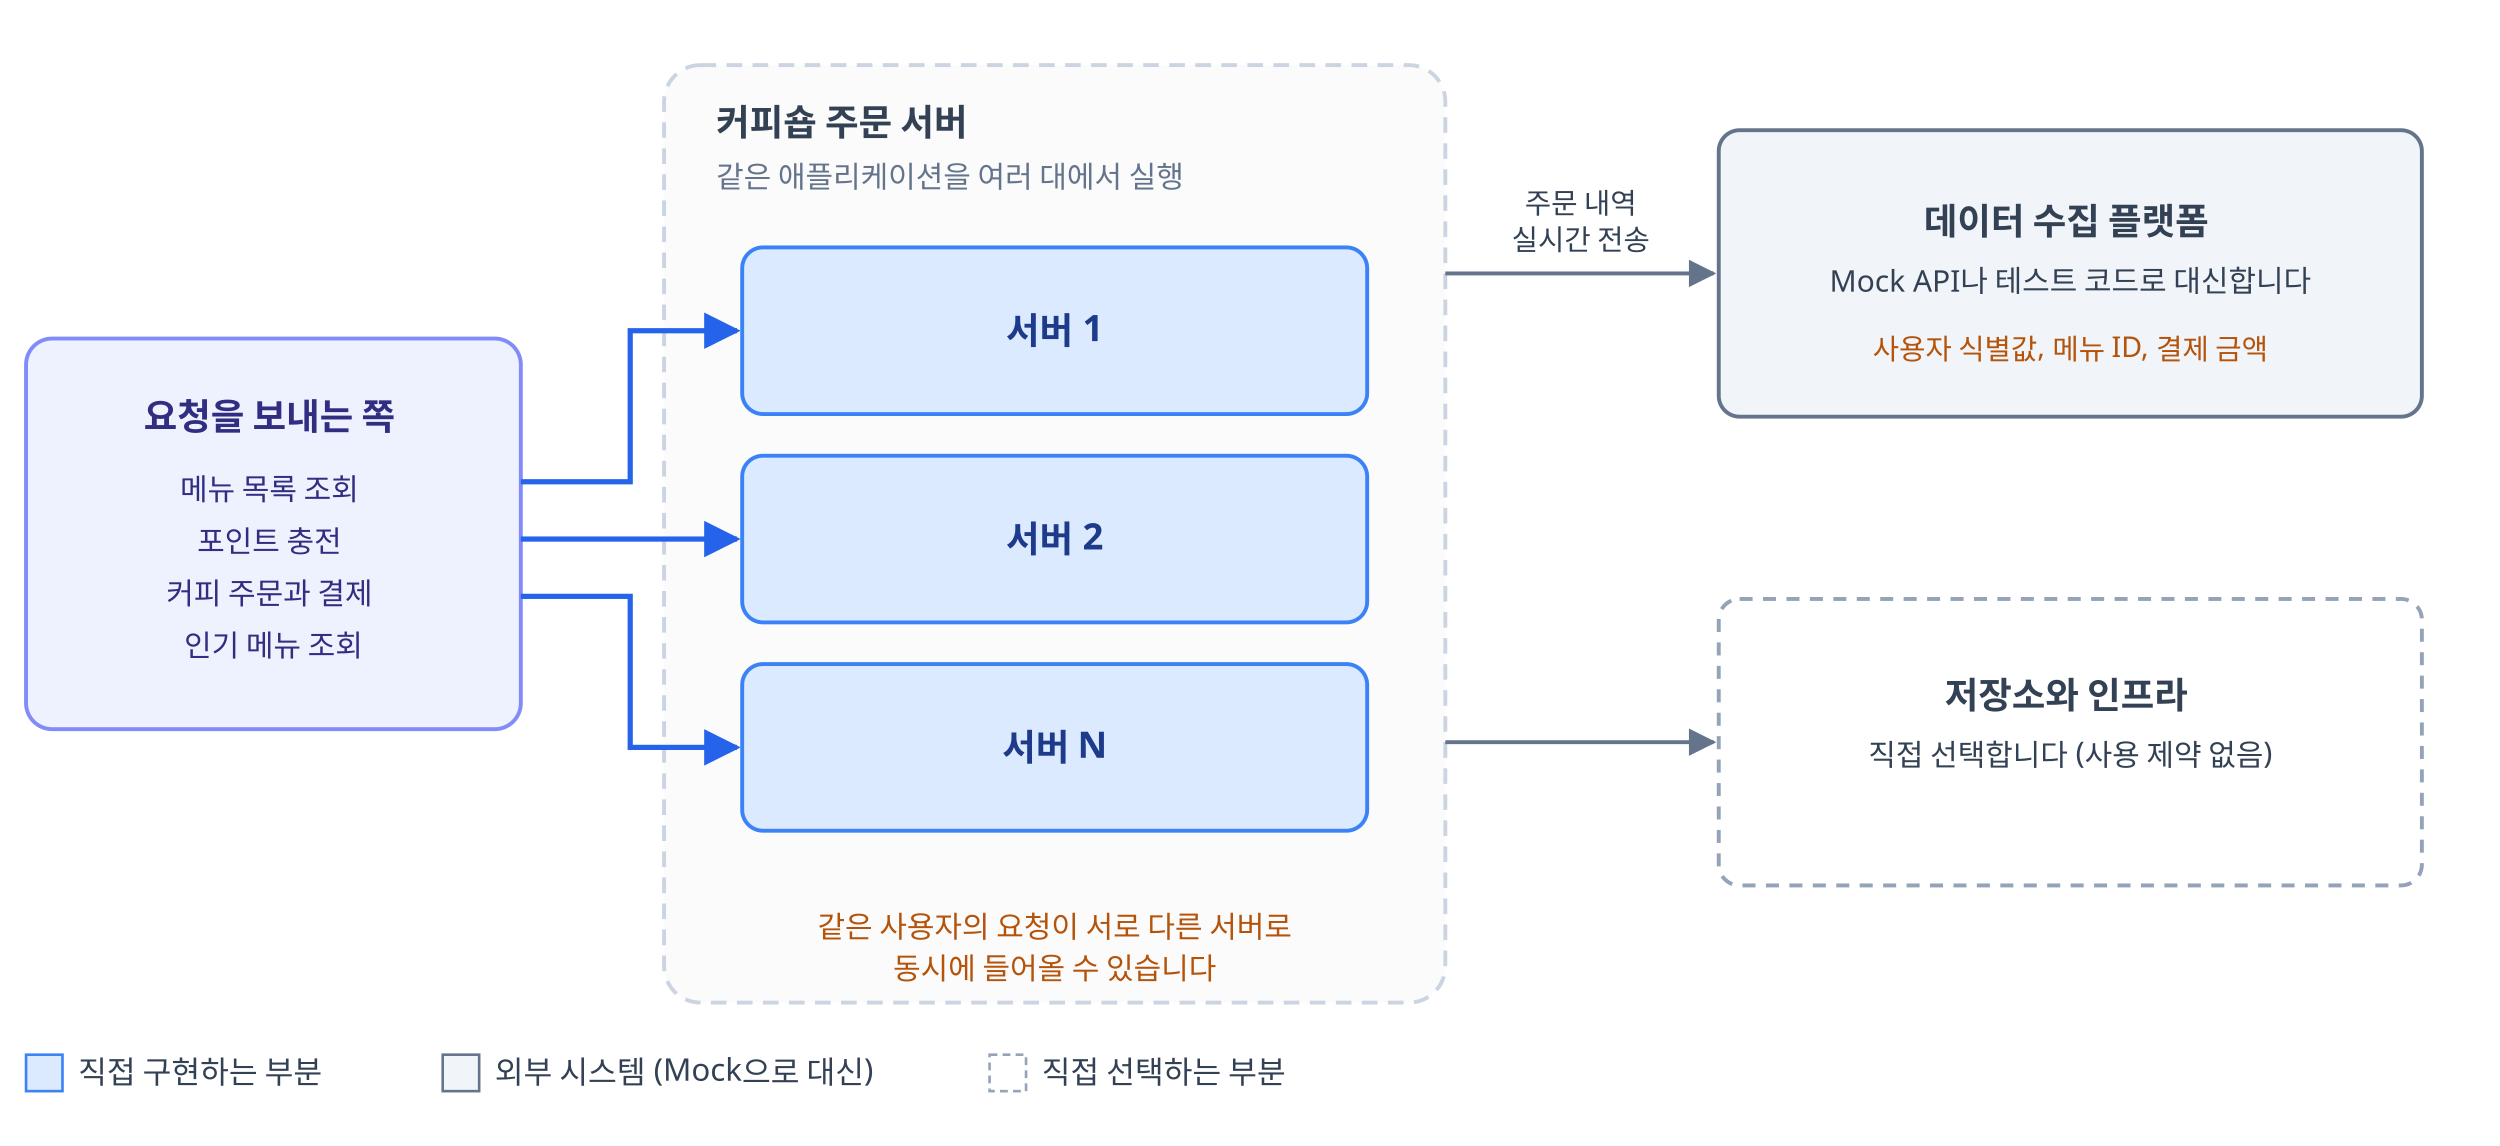
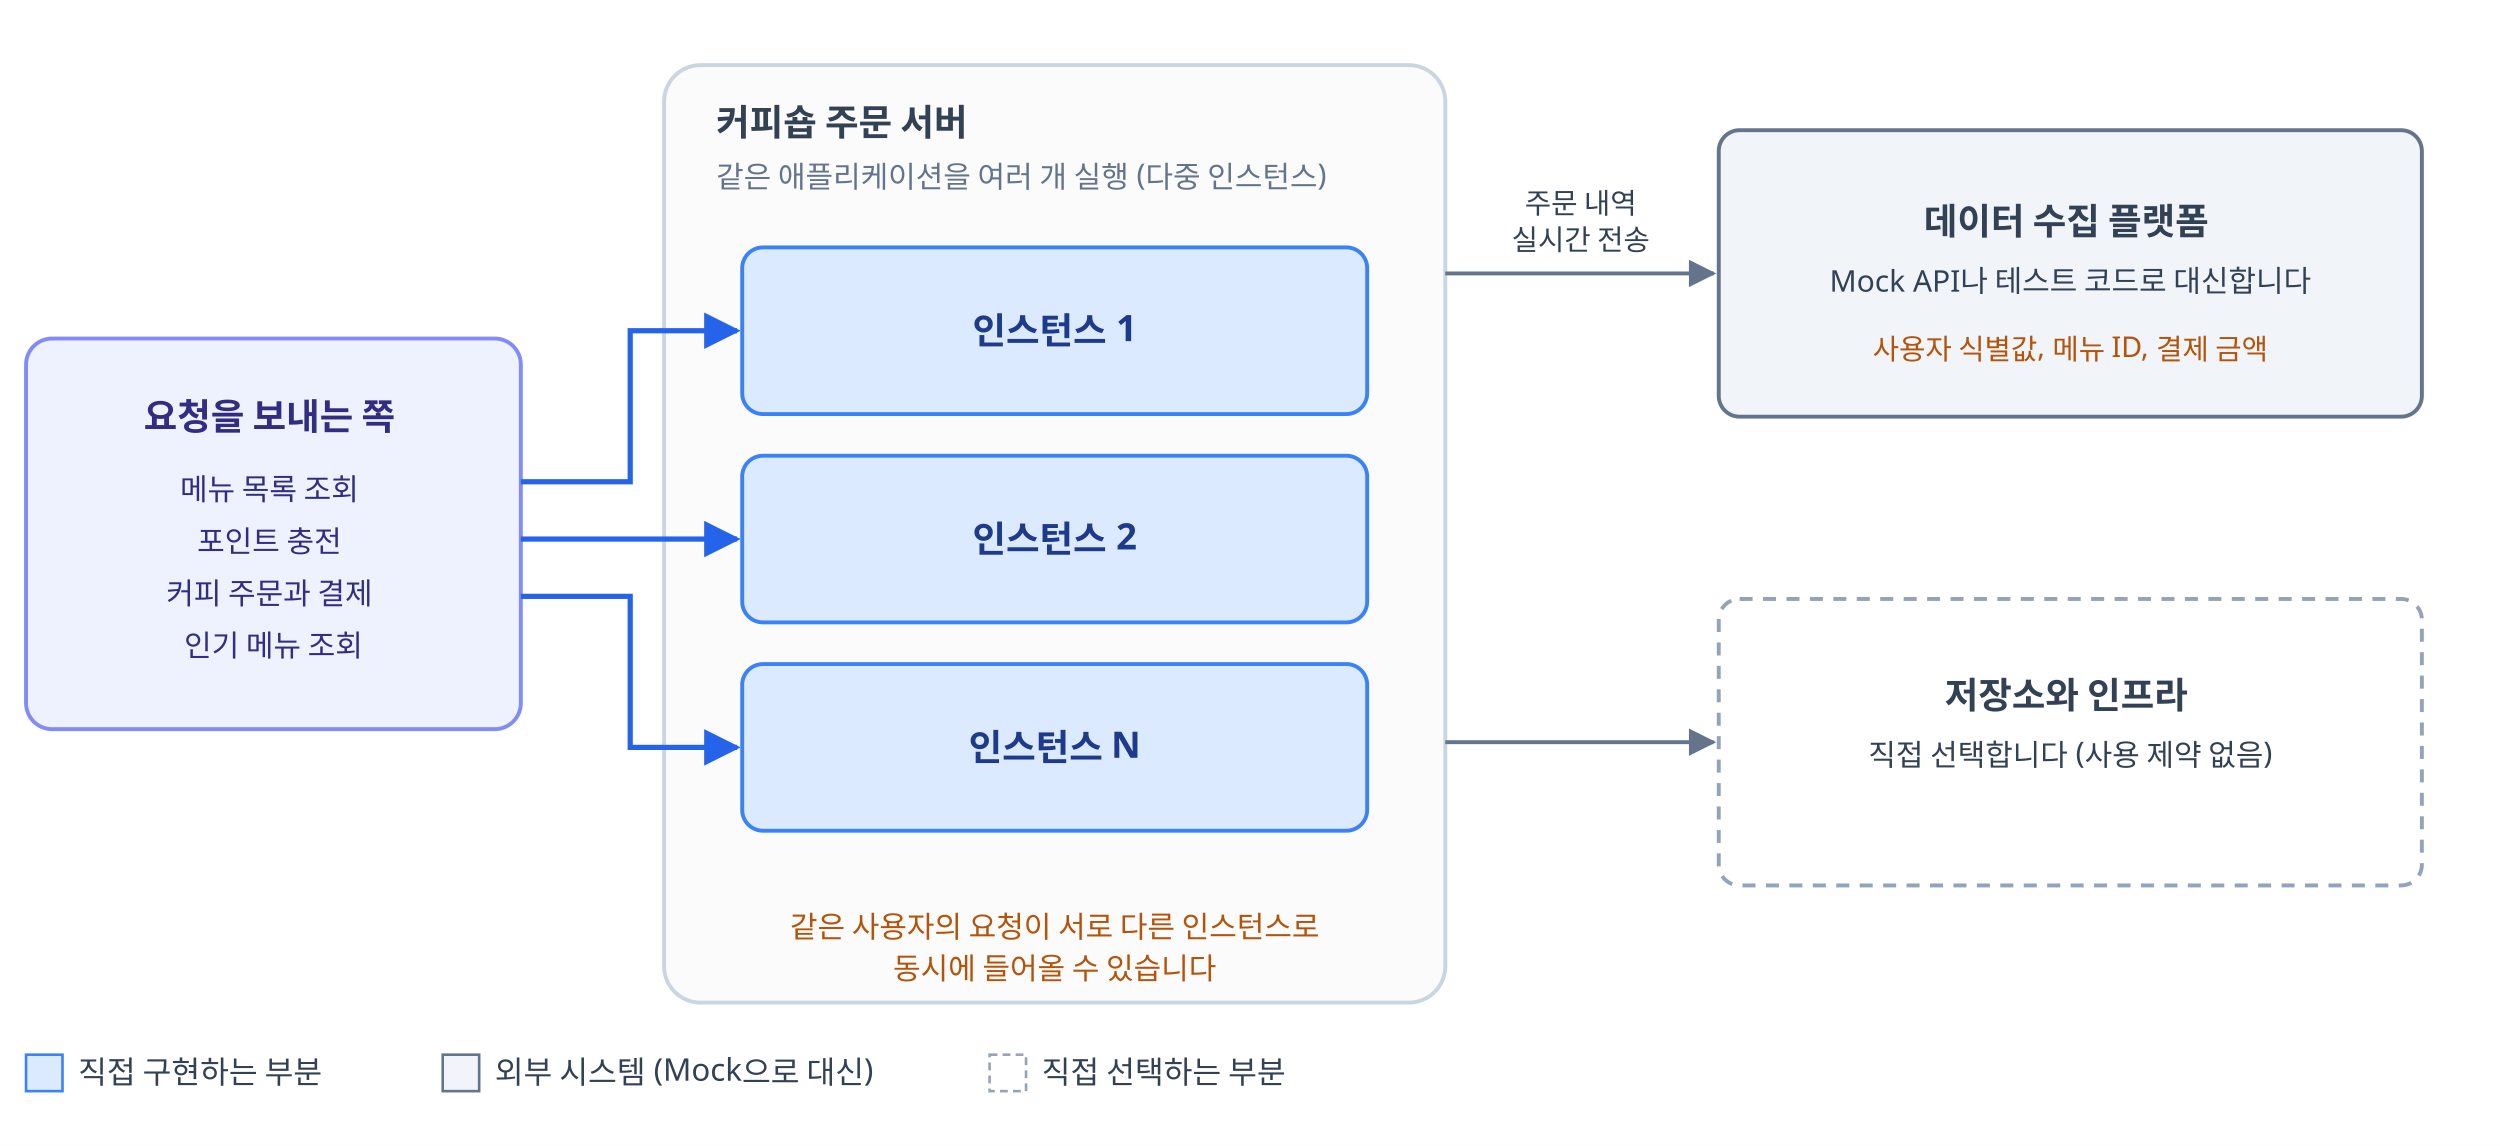
<svg xmlns="http://www.w3.org/2000/svg" viewBox="20 20 960 440" width="960" height="440" role="img" aria-label="커피숍 주문 시스템 구조: 요청을 보내는 쪽이 여러 대의 서버 중 하나로 요청을 보내고, 서버는 주문 내역을 데이터 수집 플랫폼으로 실시간 전송한다. 저장소와 인프라는 직접 선택한다">
  <rect x="20" y="20" width="960" height="440" fill="#ffffff" />
  <defs>
    <marker id="co-arrow-gray" viewBox="0 0 10 10" refX="9" refY="5" markerWidth="7" markerHeight="7" orient="auto-start-reverse">
      <path d="M0,0 L10,5 L0,10 z" fill="#64748b" />
    </marker>
    <marker id="co-arrow-blue" viewBox="0 0 10 10" refX="9" refY="5" markerWidth="7" markerHeight="7" orient="auto-start-reverse">
      <path d="M0,0 L10,5 L0,10 z" fill="#2563eb" />
    </marker>
  </defs>
  <rect x="30" y="150" width="190" height="150" rx="10" fill="#eef2ff" stroke="#818cf8" stroke-width="1.5" />
  <text text-anchor="middle" font-family="sans-serif" fill="#312e81">
    <tspan x="125" y="185" font-size="14" font-weight="700">요청을 보내는 쪽</tspan>
    <tspan x="125" y="212" font-size="11.5">메뉴 목록 조회</tspan>
    <tspan x="125" y="232" font-size="11.5">포인트 충전</tspan>
    <tspan x="125" y="252" font-size="11.5">커피 주문과 결제</tspan>
    <tspan x="125" y="272" font-size="11.5">인기 메뉴 조회</tspan>
  </text>
-   <rect x="275" y="45" width="300" height="360" rx="14" fill="#fbfbfc" stroke="#cbd5e1" stroke-width="1.5" stroke-dasharray="6 4" />
+   <rect x="275" y="45" width="300" height="360" rx="14" fill="#fbfbfc" stroke="#cbd5e1" stroke-width="1.5" />
  <text x="295" y="72" font-size="14" font-weight="700" fill="#334155" font-family="sans-serif">커피숍 주문 서버</text>
-   <text x="295" y="92" font-size="11.5" fill="#64748b" font-family="sans-serif">같은 애플리케이션을 여러 대에서 실행</text>
+   <text x="295" y="92" font-size="11.5" fill="#64748b" font-family="sans-serif">같은 애플리케이션을 여러 개 실행 (다중 인스턴스)</text>
  <rect x="305" y="115" width="240" height="64" rx="8" fill="#dbeafe" stroke="#3b82f6" stroke-width="1.5" />
-   <text x="425" y="152" text-anchor="middle" font-size="14" font-weight="700" fill="#1e3a8a" font-family="sans-serif">서버 1</text>
+   <text x="425" y="152" text-anchor="middle" font-size="14" font-weight="700" fill="#1e3a8a" font-family="sans-serif">인스턴스 1</text>
  <rect x="305" y="195" width="240" height="64" rx="8" fill="#dbeafe" stroke="#3b82f6" stroke-width="1.5" />
-   <text x="425" y="232" text-anchor="middle" font-size="14" font-weight="700" fill="#1e3a8a" font-family="sans-serif">서버 2</text>
+   <text x="425" y="232" text-anchor="middle" font-size="14" font-weight="700" fill="#1e3a8a" font-family="sans-serif">인스턴스 2</text>
  <rect x="305" y="275" width="240" height="64" rx="8" fill="#dbeafe" stroke="#3b82f6" stroke-width="1.5" />
-   <text x="425" y="312" text-anchor="middle" font-size="14" font-weight="700" fill="#1e3a8a" font-family="sans-serif">서버 N</text>
-   <text x="425" y="380" text-anchor="middle" font-size="11.5" fill="#b45309" font-family="sans-serif">같은 사용자의 요청이 서로 다른 서버로</text>
+   <text x="425" y="312" text-anchor="middle" font-size="14" font-weight="700" fill="#1e3a8a" font-family="sans-serif">인스턴스 N</text>
+   <text x="425" y="380" text-anchor="middle" font-size="11.5" fill="#b45309" font-family="sans-serif">같은 사용자의 요청이 서로 다른 인스턴스로</text>
  <text x="425" y="396" text-anchor="middle" font-size="11.5" fill="#b45309" font-family="sans-serif">동시에 들어올 수 있습니다</text>
  <path d="M220,205 L262,205 L262,147 L303,147" fill="none" stroke="#2563eb" stroke-width="2" marker-end="url(#co-arrow-blue)" />
  <line x1="220" y1="227" x2="303" y2="227" stroke="#2563eb" stroke-width="2" marker-end="url(#co-arrow-blue)" />
  <path d="M220,249 L262,249 L262,307 L303,307" fill="none" stroke="#2563eb" stroke-width="2" marker-end="url(#co-arrow-blue)" />
  <rect x="680" y="70" width="270" height="110" rx="8" fill="#f1f5f9" stroke="#64748b" stroke-width="1.5" />
  <text text-anchor="middle" font-family="sans-serif" fill="#334155">
    <tspan x="815" y="110" font-size="14" font-weight="700">데이터 수집 플랫폼</tspan>
    <tspan x="815" y="132" font-size="11.5">Mock API나 테스트 코드로 대신합니다</tspan>
  </text>
  <line x1="575" y1="125" x2="678" y2="125" stroke="#64748b" stroke-width="1.5" marker-end="url(#co-arrow-gray)" />
  <text x="627" y="102" text-anchor="middle" font-size="11" fill="#334155" font-family="sans-serif">주문 내역</text>
  <text x="627" y="116" text-anchor="middle" font-size="11" fill="#334155" font-family="sans-serif">실시간 전송</text>
  <text x="815" y="158" text-anchor="middle" font-size="11" fill="#b45309" font-family="sans-serif">사용자 식별값, 메뉴 ID, 결제 금액</text>
  <rect x="680" y="250" width="270" height="110" rx="8" fill="#ffffff" stroke="#94a3b8" stroke-width="1.5" stroke-dasharray="5 4" />
  <text text-anchor="middle" font-family="sans-serif" fill="#334155">
    <tspan x="815" y="292" font-size="14" font-weight="700">저장소와 인프라</tspan>
    <tspan x="815" y="314" font-size="11.5">직접 선택합니다 (사용 제약 없음)</tspan>
  </text>
  <line x1="575" y1="305" x2="678" y2="305" stroke="#64748b" stroke-width="1.5" marker-end="url(#co-arrow-gray)" />
  <rect x="30" y="425" width="14" height="14" fill="#dbeafe" stroke="#3b82f6" />
  <text x="50" y="436" font-size="12" fill="#334155" font-family="sans-serif">직접 구현하는 부분</text>
  <rect x="190" y="425" width="14" height="14" fill="#f1f5f9" stroke="#64748b" />
  <text x="210" y="436" font-size="12" fill="#334155" font-family="sans-serif">외부 시스템 (Mock으로 대신)</text>
  <rect x="400" y="425" width="14" height="14" fill="#ffffff" stroke="#94a3b8" stroke-dasharray="3 2" />
  <text x="420" y="436" font-size="12" fill="#334155" font-family="sans-serif">직접 선택하는 부분</text>
</svg>
